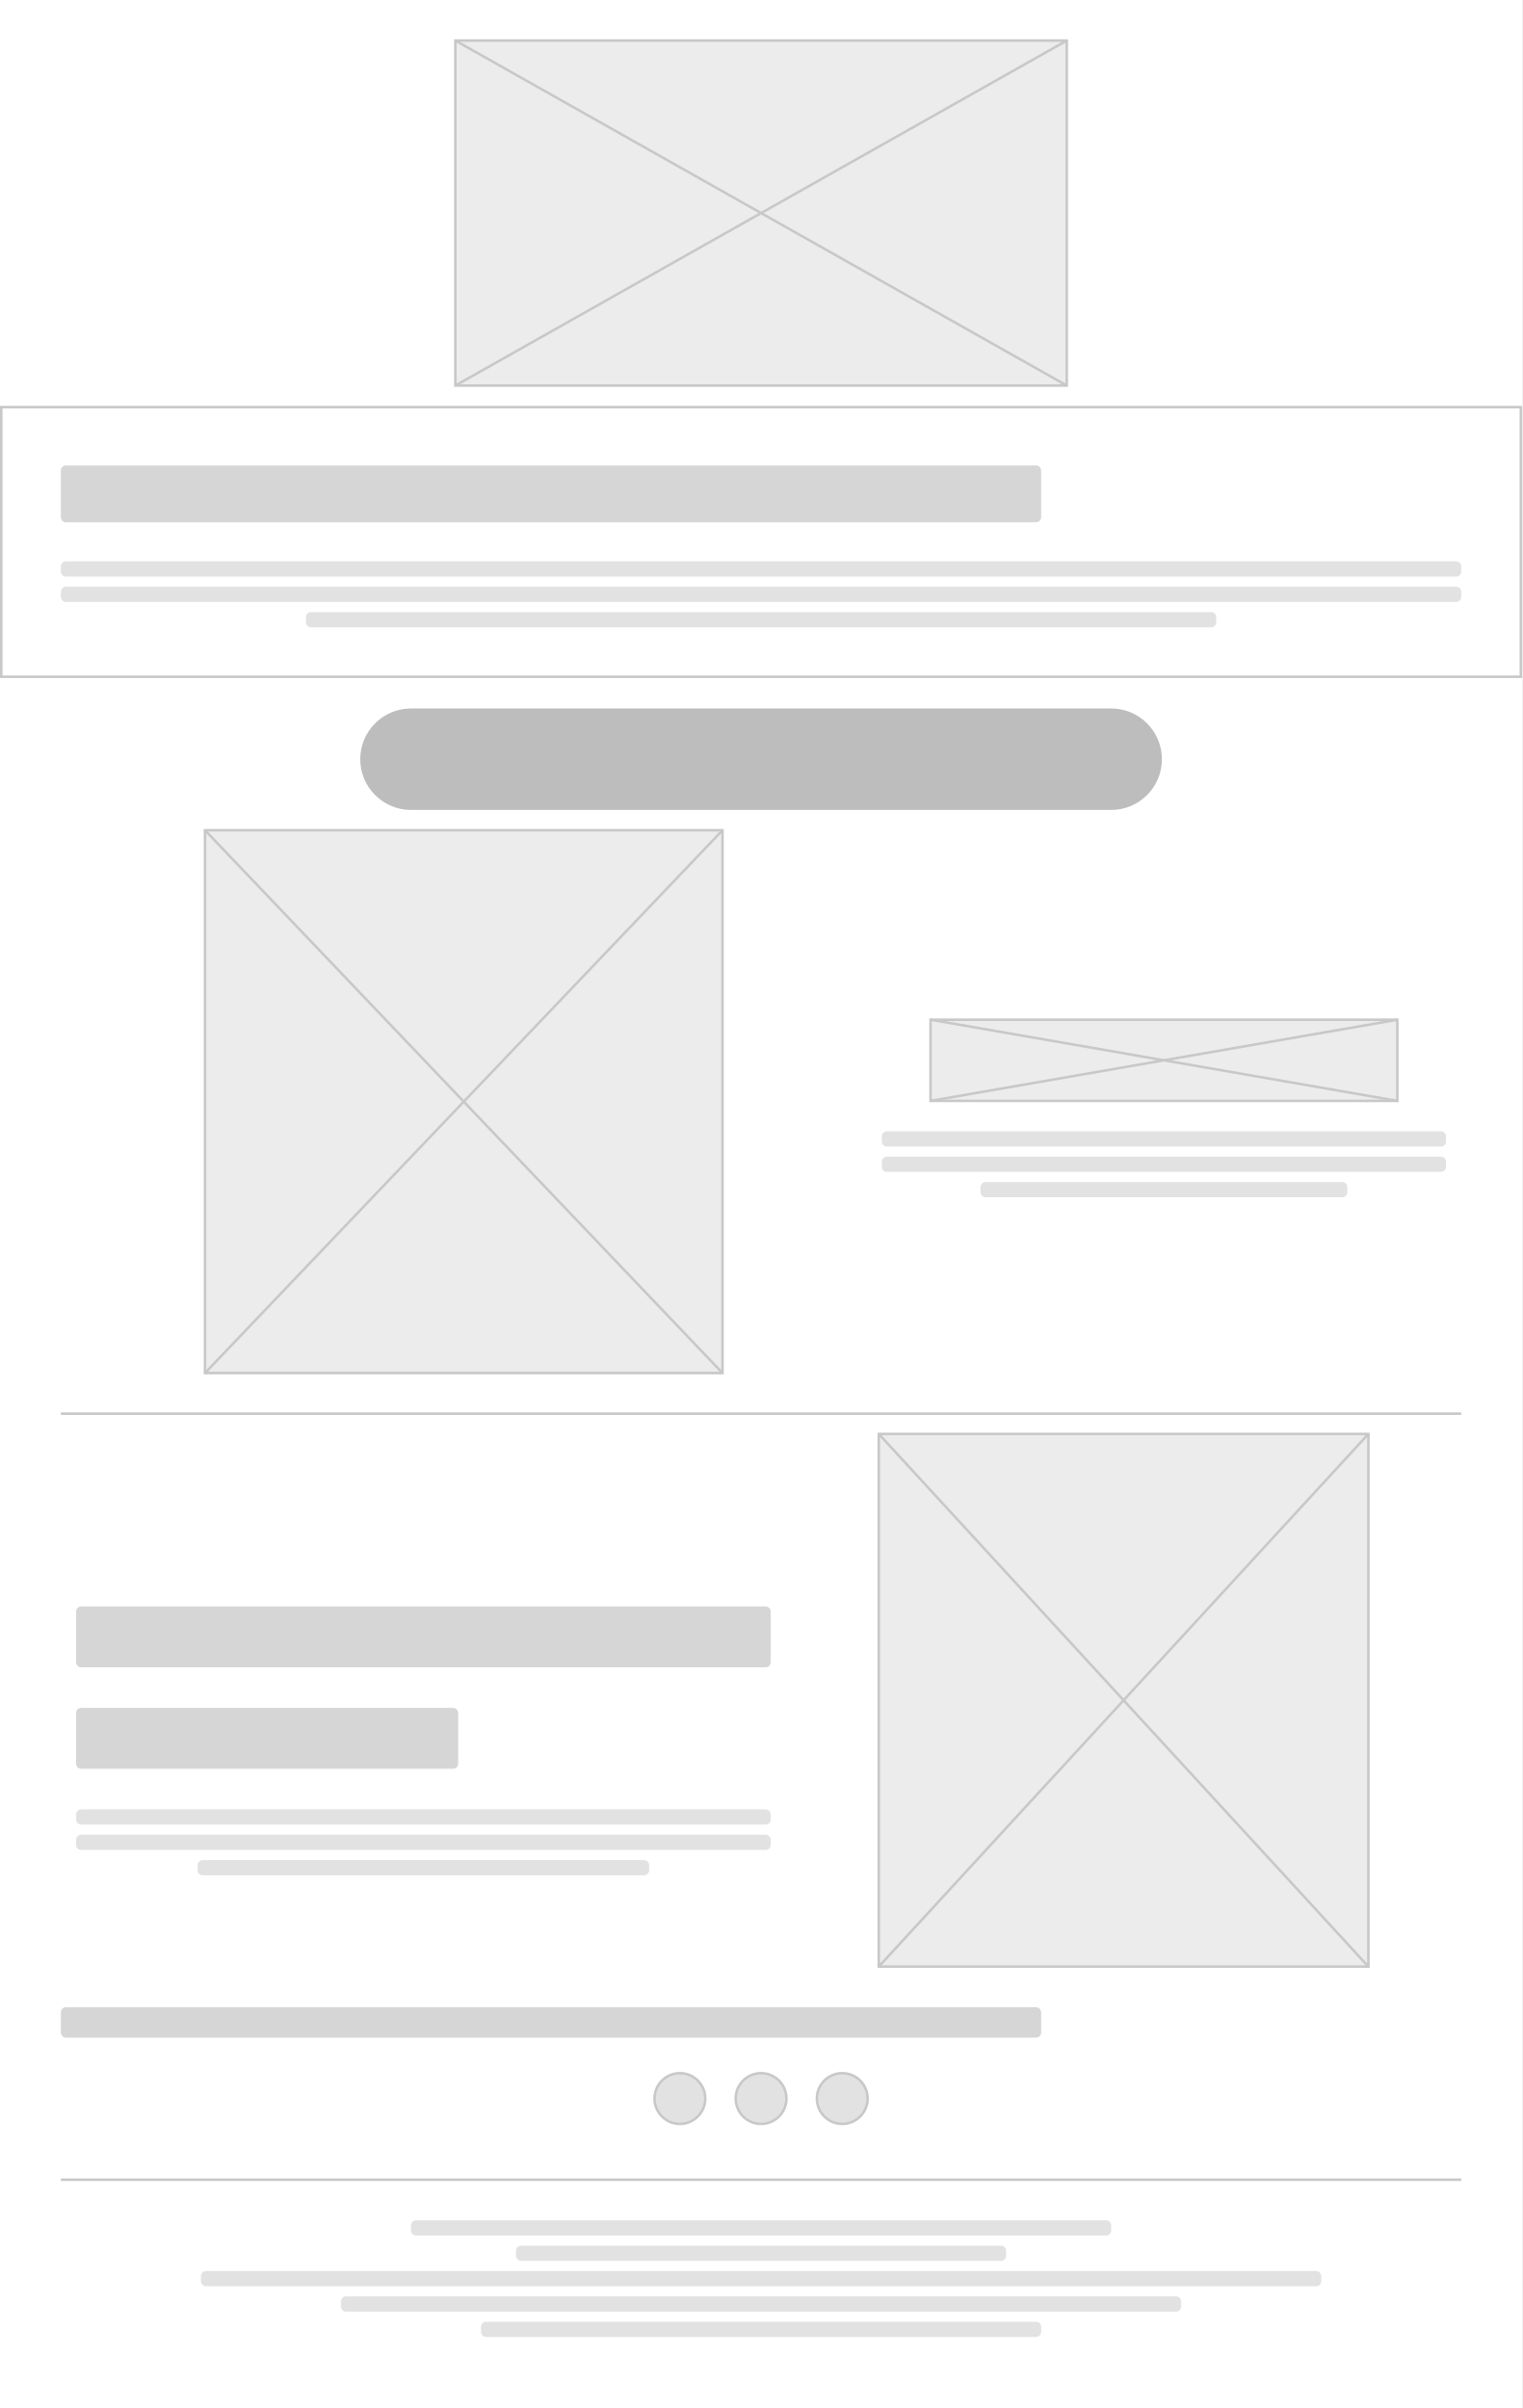
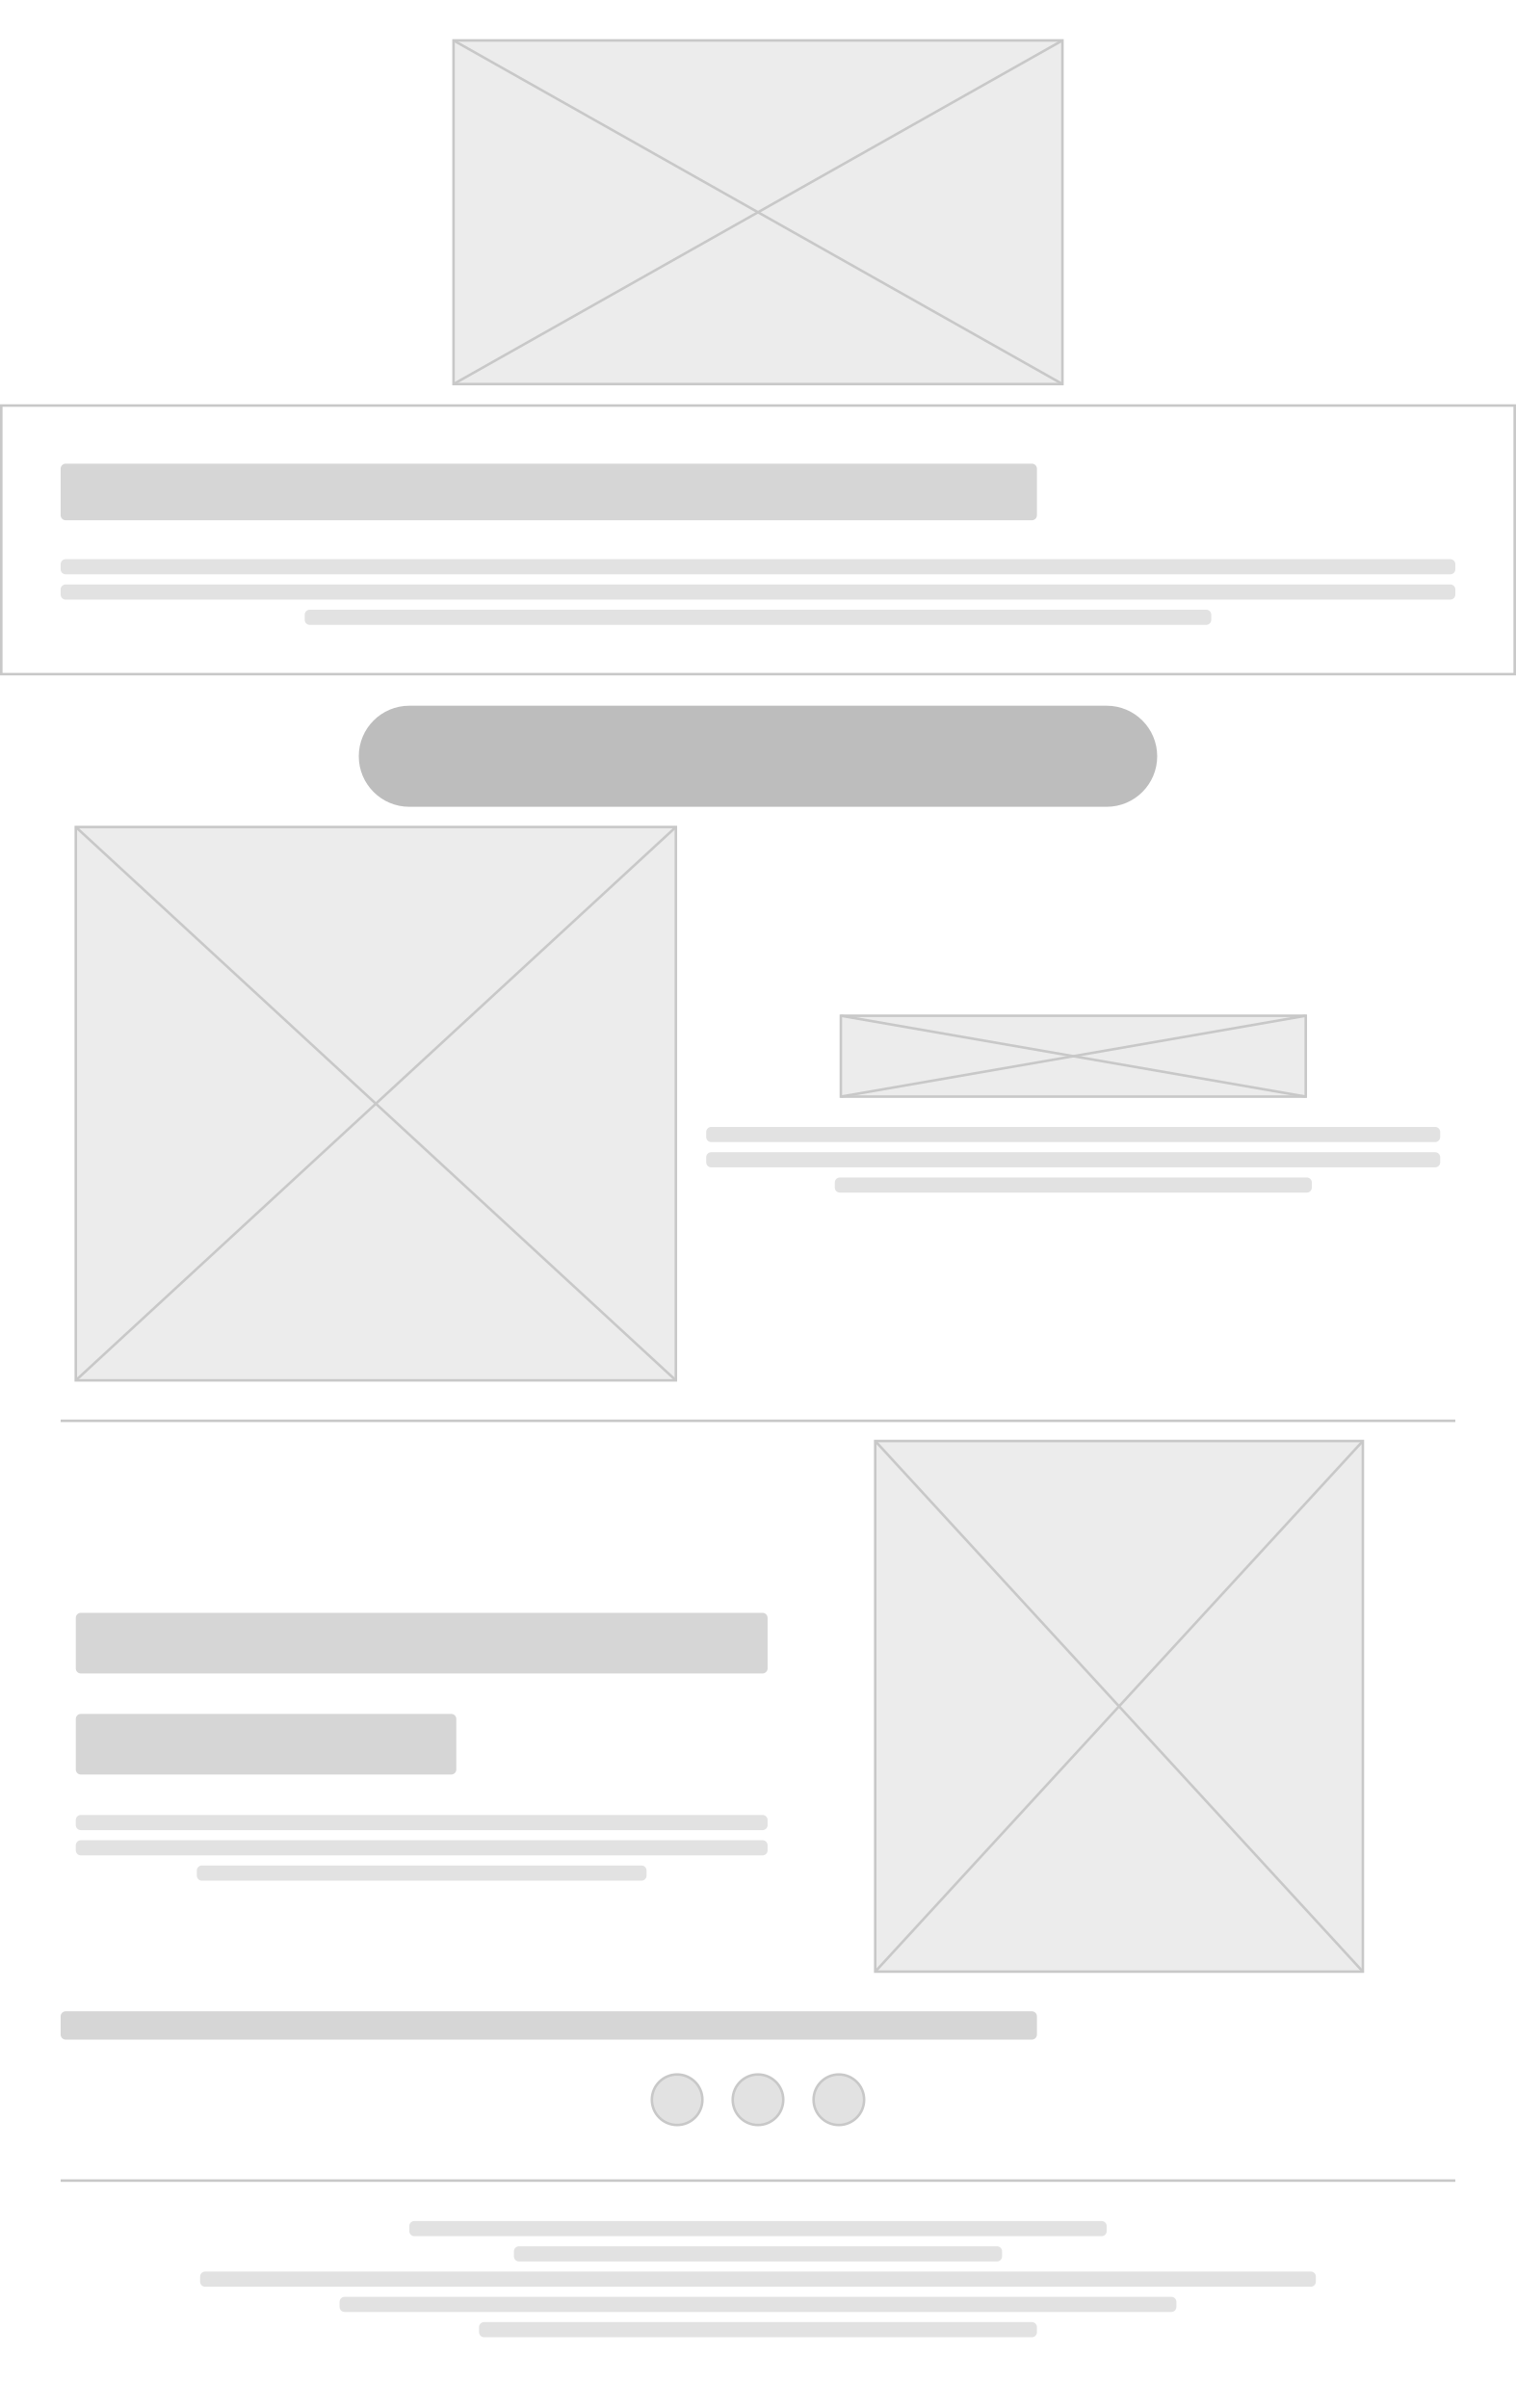
- <svg xmlns="http://www.w3.org/2000/svg" viewBox="0 0 600 949.3" width="600" height="949.3">
-   <rect x="0" y="0" width="600" height="949.3" fill="#ffffff" />
+ <svg xmlns="http://www.w3.org/2000/svg" viewBox="0 0 600 953" width="600" height="953">
+   <rect x="0" y="0" width="600" height="953" fill="#ffffff" />
  <rect x="179.5" y="16" width="241" height="136" fill="#ececec" stroke="#c8c8c8" stroke-width="1" vector-effect="non-scaling-stroke" />
  <line x1="179.5" y1="16" x2="420.5" y2="152" stroke="#c8c8c8" stroke-width="1" vector-effect="non-scaling-stroke" />
  <line x1="420.5" y1="16" x2="179.5" y2="152" stroke="#c8c8c8" stroke-width="1" vector-effect="non-scaling-stroke" />
  <rect x="0.5" y="160.5" width="599" height="106.3" fill="#ffffff" stroke="#c8c8c8" stroke-width="1" vector-effect="non-scaling-stroke" />
  <rect x="24" y="183.5" width="386.4" height="22.4" rx="2" fill="#d6d6d6" />
  <rect x="24" y="221.3" width="552" height="6" rx="2" fill="#e2e2e2" />
  <rect x="24" y="231.3" width="552" height="6" rx="2" fill="#e2e2e2" />
  <rect x="120.6" y="241.3" width="358.8" height="6" rx="2" fill="#e2e2e2" />
  <rect x="142" y="279.3" width="316" height="40" rx="20" fill="#bdbdbd" />
-   <rect x="80.8" y="327.3" width="204" height="214" fill="#ececec" stroke="#c8c8c8" stroke-width="1" vector-effect="non-scaling-stroke" />
-   <line x1="80.8" y1="327.3" x2="284.8" y2="541.3" stroke="#c8c8c8" stroke-width="1" vector-effect="non-scaling-stroke" />
-   <line x1="284.8" y1="327.3" x2="80.8" y2="541.3" stroke="#c8c8c8" stroke-width="1" vector-effect="non-scaling-stroke" />
-   <rect x="366.8" y="402" width="184" height="32" fill="#ececec" stroke="#c8c8c8" stroke-width="1" vector-effect="non-scaling-stroke" />
-   <line x1="366.8" y1="402" x2="550.8" y2="434" stroke="#c8c8c8" stroke-width="1" vector-effect="non-scaling-stroke" />
-   <line x1="550.8" y1="402" x2="366.8" y2="434" stroke="#c8c8c8" stroke-width="1" vector-effect="non-scaling-stroke" />
-   <rect x="347.6" y="446" width="222.4" height="6" rx="2" fill="#e2e2e2" />
-   <rect x="347.6" y="456" width="222.4" height="6" rx="2" fill="#e2e2e2" />
-   <rect x="386.5" y="466" width="144.6" height="6" rx="2" fill="#e2e2e2" />
-   <line x1="24" y1="557.3" x2="576" y2="557.3" stroke="#c8c8c8" stroke-width="1" vector-effect="non-scaling-stroke" />
-   <rect x="30" y="633.3" width="273.8" height="24" rx="2" fill="#d6d6d6" />
-   <rect x="30" y="673.3" width="150.6" height="24" rx="2" fill="#d6d6d6" />
-   <rect x="30" y="713.3" width="273.8" height="6" rx="2" fill="#e2e2e2" />
-   <rect x="30" y="723.3" width="273.8" height="6" rx="2" fill="#e2e2e2" />
-   <rect x="77.9" y="733.3" width="178" height="6" rx="2" fill="#e2e2e2" />
-   <rect x="346.4" y="565.3" width="193" height="210" fill="#ececec" stroke="#c8c8c8" stroke-width="1" vector-effect="non-scaling-stroke" />
-   <line x1="346.4" y1="565.3" x2="539.4" y2="775.3" stroke="#c8c8c8" stroke-width="1" vector-effect="non-scaling-stroke" />
-   <line x1="539.4" y1="565.3" x2="346.4" y2="775.3" stroke="#c8c8c8" stroke-width="1" vector-effect="non-scaling-stroke" />
-   <rect x="24" y="791.3" width="386.4" height="12" rx="2" fill="#d6d6d6" />
-   <circle cx="268" cy="827.3" r="10" fill="#e2e2e2" stroke="#c8c8c8" stroke-width="1" vector-effect="non-scaling-stroke" />
-   <circle cx="300" cy="827.3" r="10" fill="#e2e2e2" stroke="#c8c8c8" stroke-width="1" vector-effect="non-scaling-stroke" />
-   <circle cx="332" cy="827.3" r="10" fill="#e2e2e2" stroke="#c8c8c8" stroke-width="1" vector-effect="non-scaling-stroke" />
-   <line x1="24" y1="859.3" x2="576" y2="859.3" stroke="#c8c8c8" stroke-width="1" vector-effect="non-scaling-stroke" />
-   <rect x="162" y="875.3" width="276" height="6" rx="2" fill="#e2e2e2" />
-   <rect x="203.4" y="885.3" width="193.2" height="6" rx="2" fill="#e2e2e2" />
-   <rect x="79.2" y="895.3" width="441.6" height="6" rx="2" fill="#e2e2e2" />
-   <rect x="134.4" y="905.3" width="331.2" height="6" rx="2" fill="#e2e2e2" />
-   <rect x="189.6" y="915.3" width="220.8" height="6" rx="2" fill="#e2e2e2" />
+   <rect x="30" y="327.3" width="237.5" height="219" fill="#ececec" stroke="#c8c8c8" stroke-width="1" vector-effect="non-scaling-stroke" />
+   <line x1="30" y1="327.3" x2="267.5" y2="546.3" stroke="#c8c8c8" stroke-width="1" vector-effect="non-scaling-stroke" />
+   <line x1="267.5" y1="327.3" x2="30" y2="546.3" stroke="#c8c8c8" stroke-width="1" vector-effect="non-scaling-stroke" />
+   <rect x="332.8" y="402" width="184" height="32" fill="#ececec" stroke="#c8c8c8" stroke-width="1" vector-effect="non-scaling-stroke" />
+   <line x1="332.8" y1="402" x2="516.8" y2="434" stroke="#c8c8c8" stroke-width="1" vector-effect="non-scaling-stroke" />
+   <line x1="516.8" y1="402" x2="332.8" y2="434" stroke="#c8c8c8" stroke-width="1" vector-effect="non-scaling-stroke" />
+   <rect x="279.5" y="446" width="290.5" height="6" rx="2" fill="#e2e2e2" />
+   <rect x="279.5" y="456" width="290.5" height="6" rx="2" fill="#e2e2e2" />
+   <rect x="330.4" y="466" width="188.8" height="6" rx="2" fill="#e2e2e2" />
+   <line x1="24" y1="562.3" x2="576" y2="562.3" stroke="#c8c8c8" stroke-width="1" vector-effect="non-scaling-stroke" />
+   <rect x="30" y="638.3" width="273.8" height="24" rx="2" fill="#d6d6d6" />
+   <rect x="30" y="678.3" width="150.6" height="24" rx="2" fill="#d6d6d6" />
+   <rect x="30" y="718.3" width="273.8" height="6" rx="2" fill="#e2e2e2" />
+   <rect x="30" y="728.3" width="273.8" height="6" rx="2" fill="#e2e2e2" />
+   <rect x="77.9" y="738.3" width="178" height="6" rx="2" fill="#e2e2e2" />
+   <rect x="346.4" y="570.3" width="193" height="210" fill="#ececec" stroke="#c8c8c8" stroke-width="1" vector-effect="non-scaling-stroke" />
+   <line x1="346.4" y1="570.3" x2="539.4" y2="780.3" stroke="#c8c8c8" stroke-width="1" vector-effect="non-scaling-stroke" />
+   <line x1="539.4" y1="570.3" x2="346.4" y2="780.3" stroke="#c8c8c8" stroke-width="1" vector-effect="non-scaling-stroke" />
+   <rect x="24" y="796" width="386.4" height="11.2" rx="2" fill="#d6d6d6" />
+   <circle cx="268" cy="831" r="10" fill="#e2e2e2" stroke="#c8c8c8" stroke-width="1" vector-effect="non-scaling-stroke" />
+   <circle cx="300" cy="831" r="10" fill="#e2e2e2" stroke="#c8c8c8" stroke-width="1" vector-effect="non-scaling-stroke" />
+   <circle cx="332" cy="831" r="10" fill="#e2e2e2" stroke="#c8c8c8" stroke-width="1" vector-effect="non-scaling-stroke" />
+   <line x1="24" y1="863" x2="576" y2="863" stroke="#c8c8c8" stroke-width="1" vector-effect="non-scaling-stroke" />
+   <rect x="162" y="879" width="276" height="6" rx="2" fill="#e2e2e2" />
+   <rect x="203.4" y="889" width="193.2" height="6" rx="2" fill="#e2e2e2" />
+   <rect x="79.2" y="899" width="441.6" height="6" rx="2" fill="#e2e2e2" />
+   <rect x="134.4" y="909" width="331.2" height="6" rx="2" fill="#e2e2e2" />
+   <rect x="189.6" y="919" width="220.8" height="6" rx="2" fill="#e2e2e2" />
</svg>
